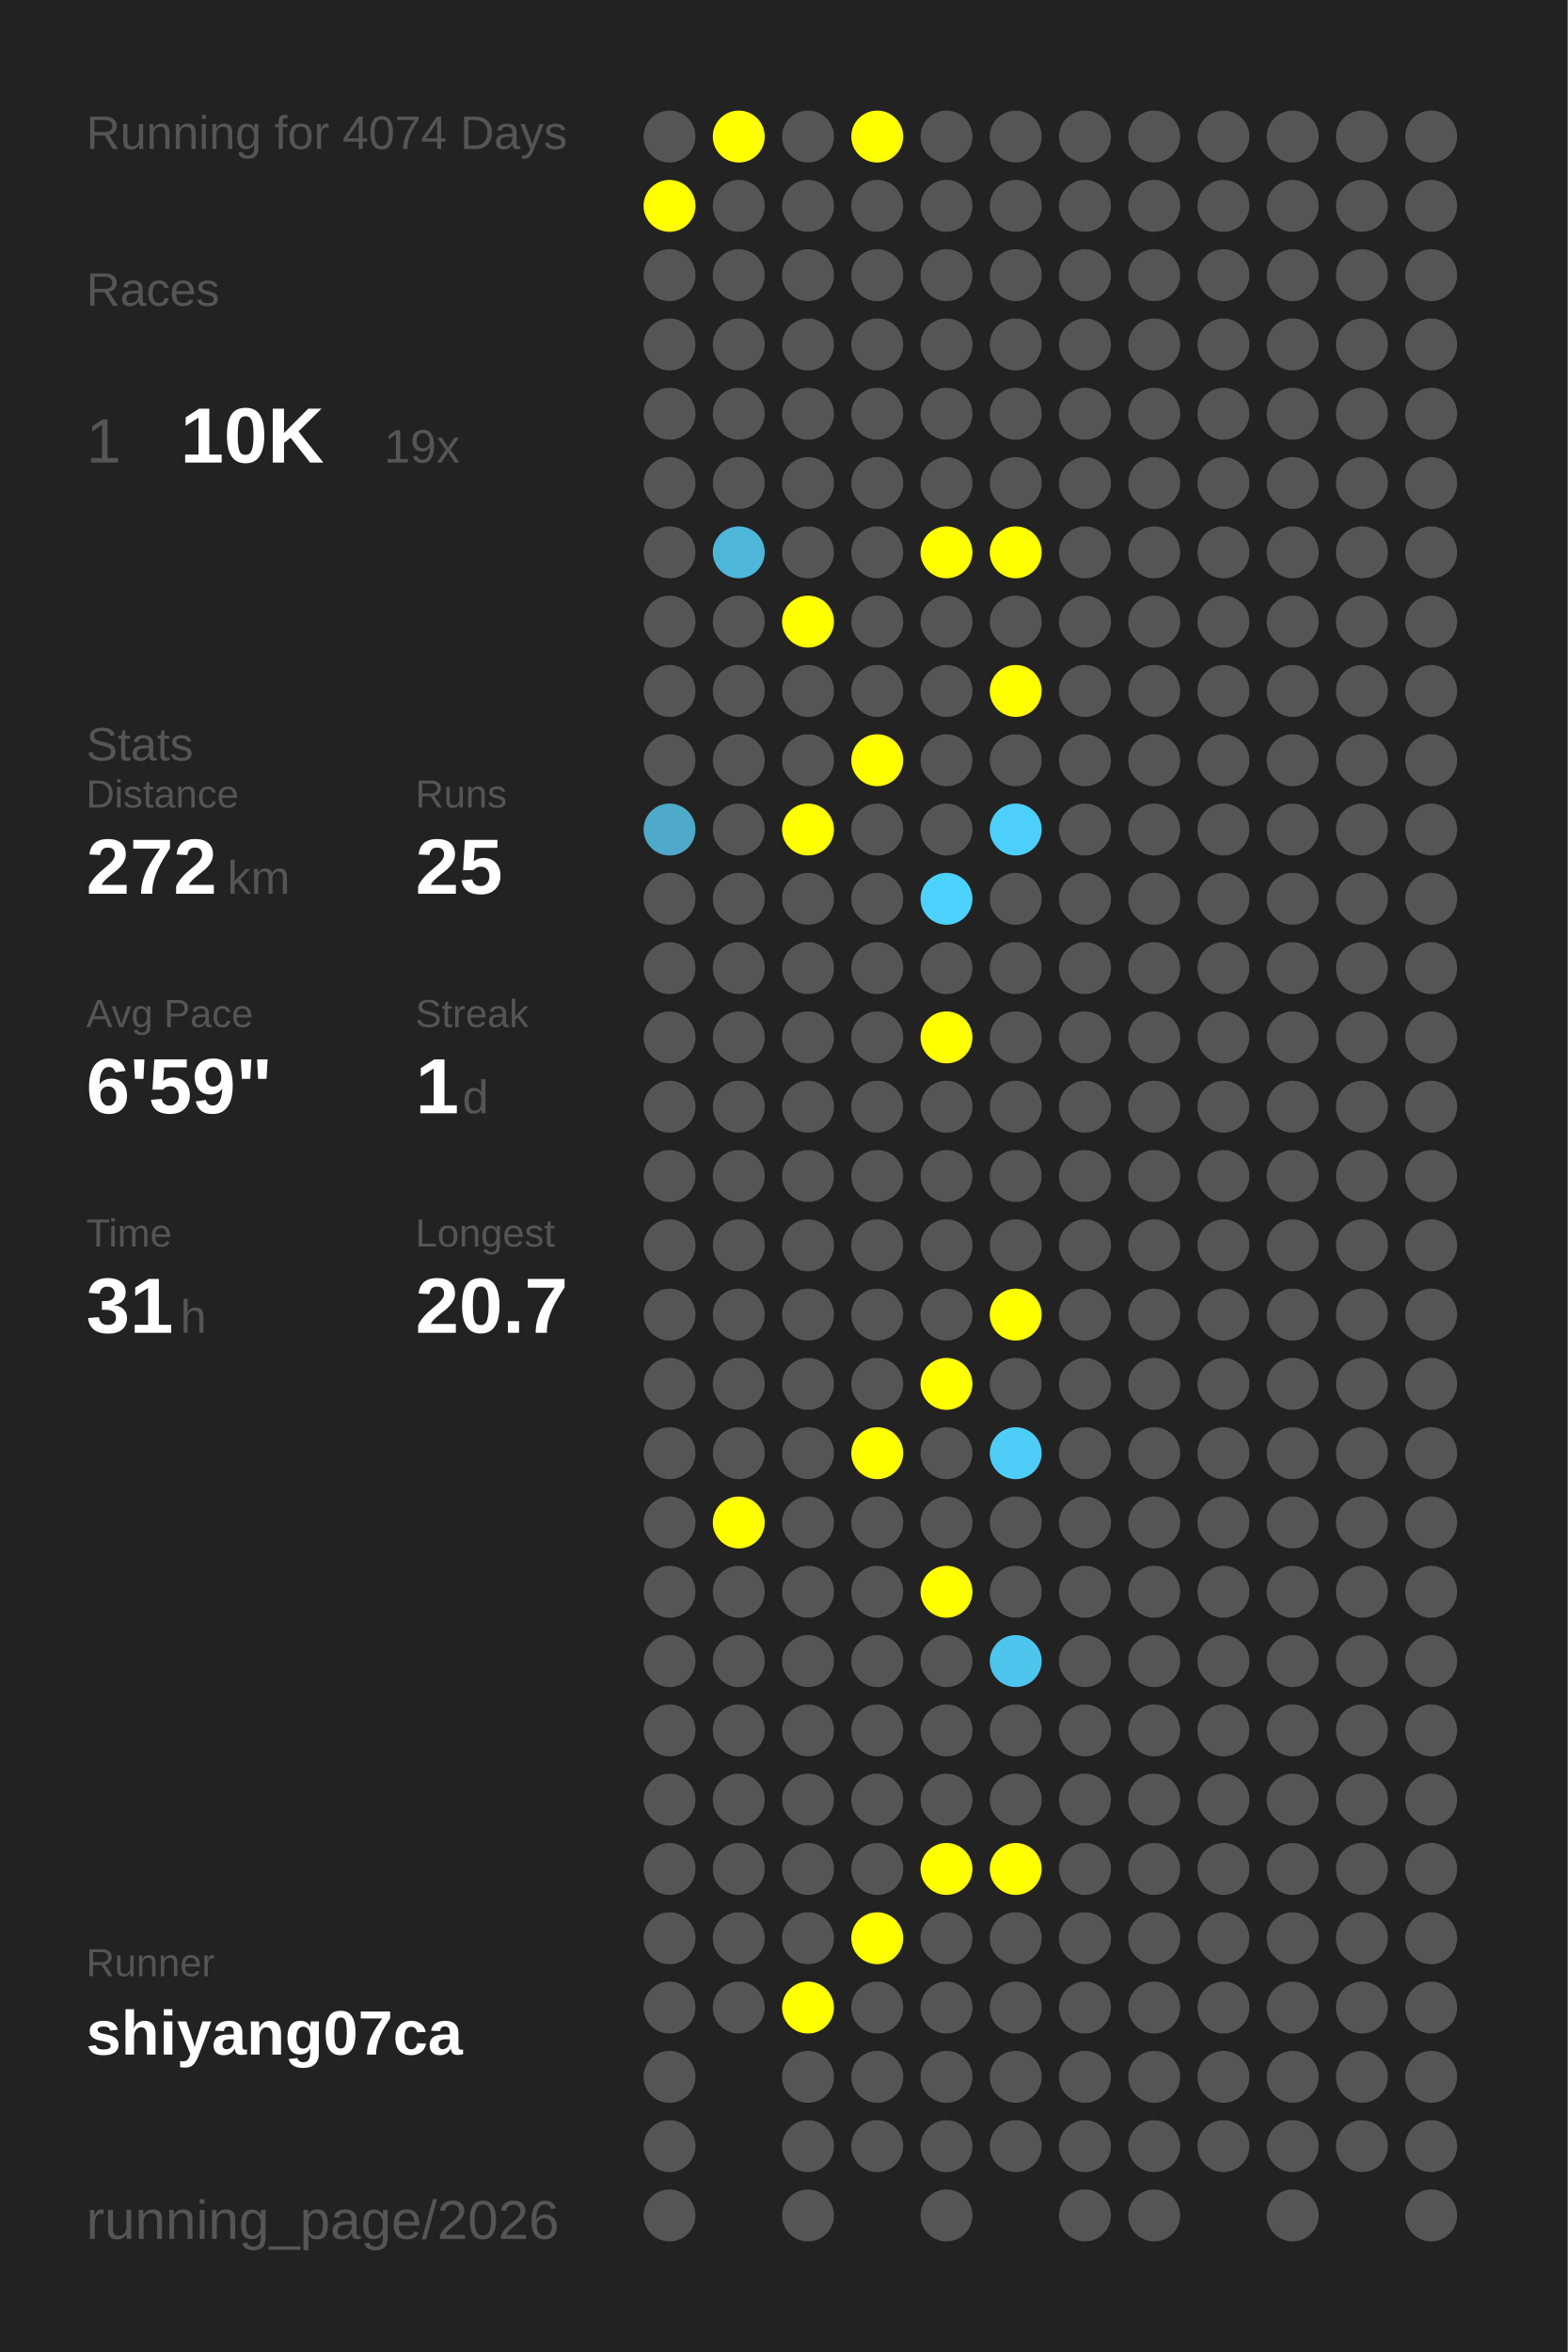
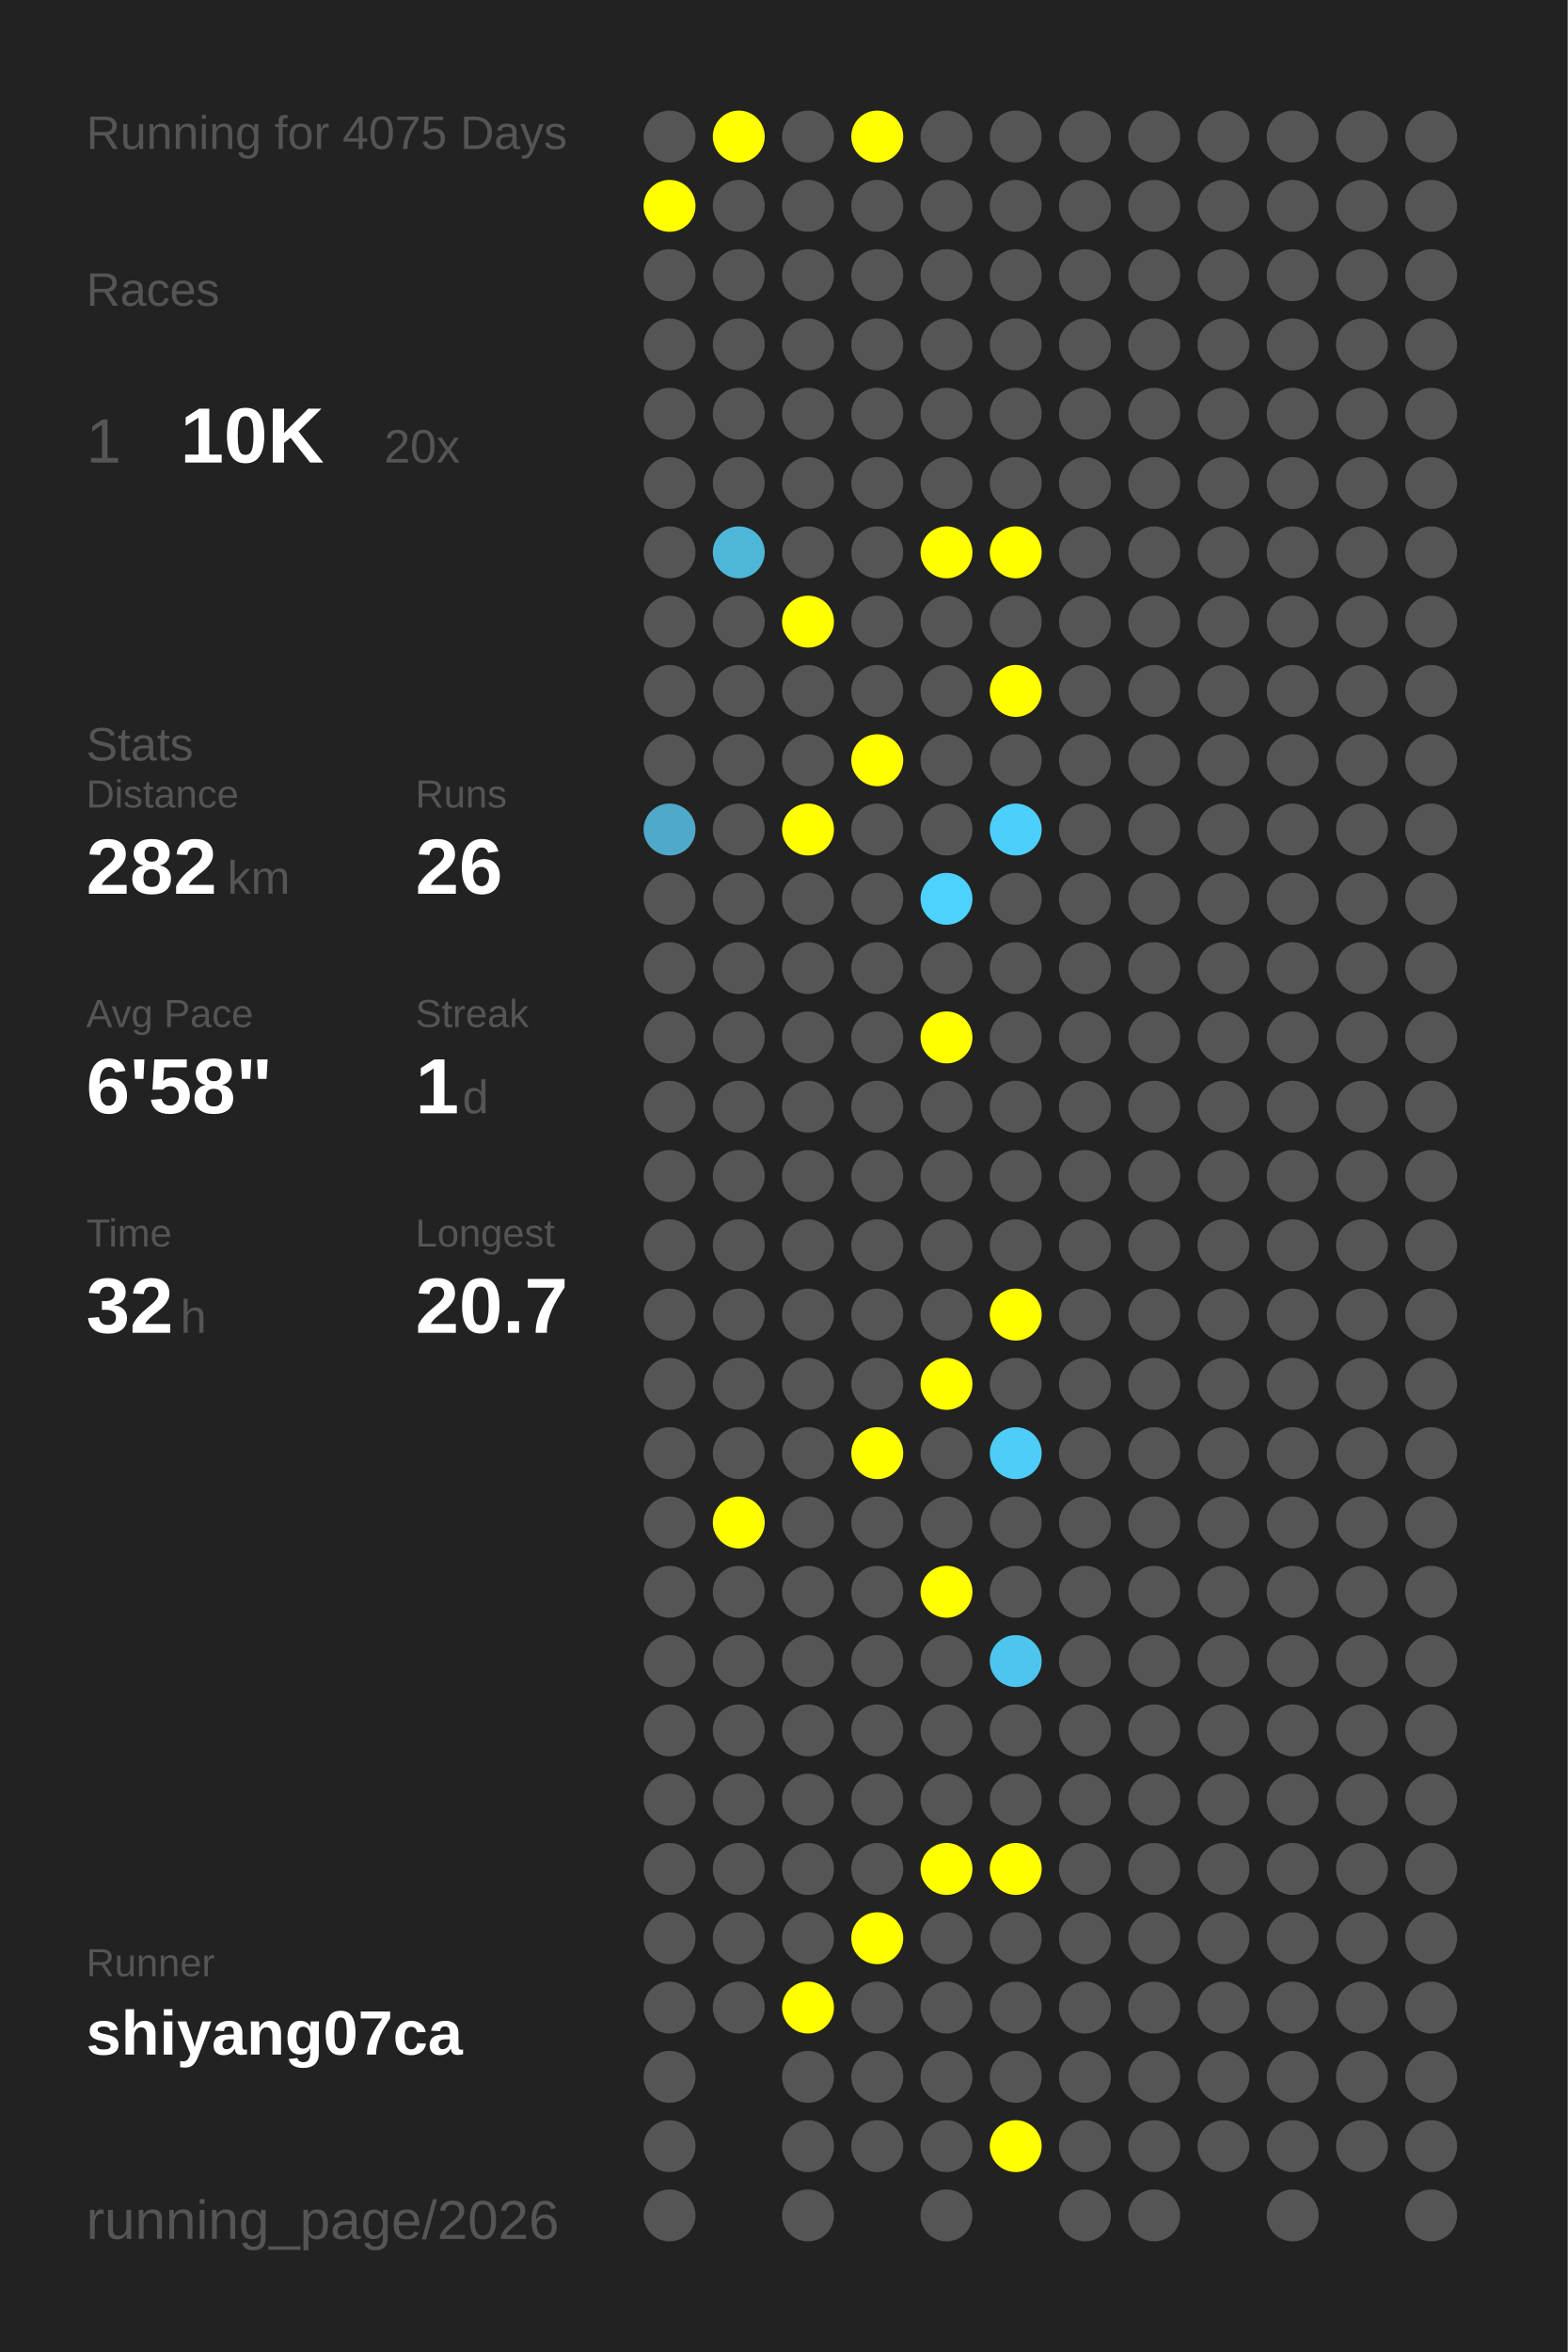
<svg xmlns="http://www.w3.org/2000/svg" baseProfile="full" height="300mm" version="1.1" viewBox="0,0,200,300" width="200mm">
  <defs />
  <rect fill="#222222" height="300" width="200" x="0" y="0" />
-   <text fill="#555555" style="font-size:6px; font-family:Arial;" x="11" y="19">Running for 4074 Days</text>
+   <text fill="#555555" style="font-size:6px; font-family:Arial;" x="11" y="19">Running for 4075 Days</text>
  <text fill="#555555" style="font-size:6px; font-family:Arial;" x="11" y="39">Races</text>
  <text fill="#555555" style="font-size:8px; font-family:Arial;" x="11" y="59">1</text>
  <text fill="#FFFFFF" style="font-size:10px; font-family:Arial; font-weight:bold;" x="23" y="59">10K</text>
-   <text fill="#555555" style="font-size:6px; font-family:Arial;" x="49" y="59">19x</text>
+   <text fill="#555555" style="font-size:6px; font-family:Arial;" x="49" y="59">20x</text>
  <text fill="#555555" style="font-size:6px; font-family:Arial;" x="11" y="97">Stats</text>
  <text fill="#555555" style="font-size:5px; font-family:Arial;" x="11" y="103">Distance</text>
-   <text fill="#FFFFFF" style="font-size:10px; font-family:Arial; font-weight:bold;" x="11" y="114">272</text>
+   <text fill="#FFFFFF" style="font-size:10px; font-family:Arial; font-weight:bold;" x="11" y="114">282</text>
  <text fill="#555555" style="font-size:6px; font-family:Arial;" x="29" y="114">km</text>
  <text fill="#555555" style="font-size:5px; font-family:Arial;" x="53" y="103">Runs</text>
-   <text fill="#FFFFFF" style="font-size:10px; font-family:Arial; font-weight:bold;" x="53" y="114">25</text>
+   <text fill="#FFFFFF" style="font-size:10px; font-family:Arial; font-weight:bold;" x="53" y="114">26</text>
  <text fill="#555555" style="font-size:5px; font-family:Arial;" x="11" y="131">Avg Pace</text>
-   <text fill="#FFFFFF" style="font-size:10px; font-family:Arial; font-weight:bold;" x="11" y="142">6'59"</text>
+   <text fill="#FFFFFF" style="font-size:10px; font-family:Arial; font-weight:bold;" x="11" y="142">6'58"</text>
  <text fill="#555555" style="font-size:5px; font-family:Arial;" x="53" y="131">Streak</text>
  <text fill="#FFFFFF" style="font-size:10px; font-family:Arial; font-weight:bold;" x="53" y="142">1</text>
  <text fill="#555555" style="font-size:6px; font-family:Arial;" x="59" y="142">d</text>
  <text fill="#555555" style="font-size:5px; font-family:Arial;" x="11" y="159">Time</text>
-   <text fill="#FFFFFF" style="font-size:10px; font-family:Arial; font-weight:bold;" x="11" y="170">31</text>
+   <text fill="#FFFFFF" style="font-size:10px; font-family:Arial; font-weight:bold;" x="11" y="170">32</text>
  <text fill="#555555" style="font-size:6px; font-family:Arial;" x="23" y="170">h</text>
  <text fill="#555555" style="font-size:5px; font-family:Arial;" x="53" y="159">Longest</text>
  <text fill="#FFFFFF" style="font-size:10px; font-family:Arial; font-weight:bold;" x="53" y="170">20.7</text>
  <text fill="#555555" style="font-size:5px; font-family:Arial;" x="11" y="252.065">Runner</text>
  <text fill="#FFFFFF" style="font-size:8px; font-family:Arial; font-weight:bold;" x="11" y="262.065">shiyang07ca</text>
  <text fill="#555555" style="font-size:7px; font-family:Arial;" x="11" y="285.581">running_page/2026</text>
  <circle cx="85.417" cy="17.419" fill="#555555" r="3.312" />
  <circle cx="85.417" cy="26.258" fill="#FFFF00" r="3.312" />
  <circle cx="85.417" cy="35.097" fill="#555555" r="3.312" />
  <circle cx="85.417" cy="43.935" fill="#555555" r="3.312" />
  <circle cx="85.417" cy="52.774" fill="#555555" r="3.312" />
  <circle cx="85.417" cy="61.613" fill="#555555" r="3.312" />
  <circle cx="85.417" cy="70.452" fill="#555555" r="3.312" />
  <circle cx="85.417" cy="79.29" fill="#555555" r="3.312" />
  <circle cx="85.417" cy="88.129" fill="#555555" r="3.312" />
  <circle cx="85.417" cy="96.968" fill="#555555" r="3.312" />
  <circle cx="85.417" cy="105.806" fill="#4fa9c8" r="3.312" />
  <circle cx="85.417" cy="114.645" fill="#555555" r="3.312" />
  <circle cx="85.417" cy="123.484" fill="#555555" r="3.312" />
  <circle cx="85.417" cy="132.323" fill="#555555" r="3.312" />
  <circle cx="85.417" cy="141.161" fill="#555555" r="3.312" />
  <circle cx="85.417" cy="150" fill="#555555" r="3.312" />
  <circle cx="85.417" cy="158.839" fill="#555555" r="3.312" />
  <circle cx="85.417" cy="167.677" fill="#555555" r="3.312" />
  <circle cx="85.417" cy="176.516" fill="#555555" r="3.312" />
  <circle cx="85.417" cy="185.355" fill="#555555" r="3.312" />
  <circle cx="85.417" cy="194.194" fill="#555555" r="3.312" />
  <circle cx="85.417" cy="203.032" fill="#555555" r="3.312" />
  <circle cx="85.417" cy="211.871" fill="#555555" r="3.312" />
  <circle cx="85.417" cy="220.71" fill="#555555" r="3.312" />
  <circle cx="85.417" cy="229.548" fill="#555555" r="3.312" />
  <circle cx="85.417" cy="238.387" fill="#555555" r="3.312" />
  <circle cx="85.417" cy="247.226" fill="#555555" r="3.312" />
  <circle cx="85.417" cy="256.065" fill="#555555" r="3.312" />
  <circle cx="85.417" cy="264.903" fill="#555555" r="3.312" />
  <circle cx="85.417" cy="273.742" fill="#555555" r="3.312" />
  <circle cx="85.417" cy="282.581" fill="#555555" r="3.312" />
  <circle cx="94.25" cy="17.419" fill="#FFFF00" r="3.312" />
  <circle cx="94.25" cy="26.258" fill="#555555" r="3.312" />
  <circle cx="94.25" cy="35.097" fill="#555555" r="3.312" />
  <circle cx="94.25" cy="43.935" fill="#555555" r="3.312" />
  <circle cx="94.25" cy="52.774" fill="#555555" r="3.312" />
  <circle cx="94.25" cy="61.613" fill="#555555" r="3.312" />
  <circle cx="94.25" cy="70.452" fill="#4eb6d9" r="3.312" />
  <circle cx="94.25" cy="79.29" fill="#555555" r="3.312" />
  <circle cx="94.25" cy="88.129" fill="#555555" r="3.312" />
  <circle cx="94.25" cy="96.968" fill="#555555" r="3.312" />
  <circle cx="94.25" cy="105.806" fill="#555555" r="3.312" />
  <circle cx="94.25" cy="114.645" fill="#555555" r="3.312" />
  <circle cx="94.25" cy="123.484" fill="#555555" r="3.312" />
  <circle cx="94.25" cy="132.323" fill="#555555" r="3.312" />
  <circle cx="94.25" cy="141.161" fill="#555555" r="3.312" />
  <circle cx="94.25" cy="150" fill="#555555" r="3.312" />
  <circle cx="94.25" cy="158.839" fill="#555555" r="3.312" />
  <circle cx="94.25" cy="167.677" fill="#555555" r="3.312" />
  <circle cx="94.25" cy="176.516" fill="#555555" r="3.312" />
  <circle cx="94.25" cy="185.355" fill="#555555" r="3.312" />
  <circle cx="94.25" cy="194.194" fill="#FFFF00" r="3.312" />
  <circle cx="94.25" cy="203.032" fill="#555555" r="3.312" />
  <circle cx="94.25" cy="211.871" fill="#555555" r="3.312" />
  <circle cx="94.25" cy="220.71" fill="#555555" r="3.312" />
  <circle cx="94.25" cy="229.548" fill="#555555" r="3.312" />
  <circle cx="94.25" cy="238.387" fill="#555555" r="3.312" />
  <circle cx="94.25" cy="247.226" fill="#555555" r="3.312" />
  <circle cx="94.25" cy="256.065" fill="#555555" r="3.312" />
  <circle cx="103.083" cy="17.419" fill="#555555" r="3.312" />
  <circle cx="103.083" cy="26.258" fill="#555555" r="3.312" />
  <circle cx="103.083" cy="35.097" fill="#555555" r="3.312" />
  <circle cx="103.083" cy="43.935" fill="#555555" r="3.312" />
  <circle cx="103.083" cy="52.774" fill="#555555" r="3.312" />
  <circle cx="103.083" cy="61.613" fill="#555555" r="3.312" />
  <circle cx="103.083" cy="70.452" fill="#555555" r="3.312" />
  <circle cx="103.083" cy="79.29" fill="#FFFF00" r="3.312" />
  <circle cx="103.083" cy="88.129" fill="#555555" r="3.312" />
  <circle cx="103.083" cy="96.968" fill="#555555" r="3.312" />
  <circle cx="103.083" cy="105.806" fill="#FFFF00" r="3.312" />
  <circle cx="103.083" cy="114.645" fill="#555555" r="3.312" />
  <circle cx="103.083" cy="123.484" fill="#555555" r="3.312" />
  <circle cx="103.083" cy="132.323" fill="#555555" r="3.312" />
  <circle cx="103.083" cy="141.161" fill="#555555" r="3.312" />
  <circle cx="103.083" cy="150" fill="#555555" r="3.312" />
  <circle cx="103.083" cy="158.839" fill="#555555" r="3.312" />
  <circle cx="103.083" cy="167.677" fill="#555555" r="3.312" />
  <circle cx="103.083" cy="176.516" fill="#555555" r="3.312" />
  <circle cx="103.083" cy="185.355" fill="#555555" r="3.312" />
  <circle cx="103.083" cy="194.194" fill="#555555" r="3.312" />
  <circle cx="103.083" cy="203.032" fill="#555555" r="3.312" />
  <circle cx="103.083" cy="211.871" fill="#555555" r="3.312" />
  <circle cx="103.083" cy="220.71" fill="#555555" r="3.312" />
  <circle cx="103.083" cy="229.548" fill="#555555" r="3.312" />
  <circle cx="103.083" cy="238.387" fill="#555555" r="3.312" />
  <circle cx="103.083" cy="247.226" fill="#555555" r="3.312" />
  <circle cx="103.083" cy="256.065" fill="#FFFF00" r="3.312" />
  <circle cx="103.083" cy="264.903" fill="#555555" r="3.312" />
  <circle cx="103.083" cy="273.742" fill="#555555" r="3.312" />
  <circle cx="103.083" cy="282.581" fill="#555555" r="3.312" />
  <circle cx="111.917" cy="17.419" fill="#FFFF00" r="3.312" />
  <circle cx="111.917" cy="26.258" fill="#555555" r="3.312" />
  <circle cx="111.917" cy="35.097" fill="#555555" r="3.312" />
  <circle cx="111.917" cy="43.935" fill="#555555" r="3.312" />
  <circle cx="111.917" cy="52.774" fill="#555555" r="3.312" />
  <circle cx="111.917" cy="61.613" fill="#555555" r="3.312" />
  <circle cx="111.917" cy="70.452" fill="#555555" r="3.312" />
  <circle cx="111.917" cy="79.29" fill="#555555" r="3.312" />
  <circle cx="111.917" cy="88.129" fill="#555555" r="3.312" />
  <circle cx="111.917" cy="96.968" fill="#FFFF00" r="3.312" />
  <circle cx="111.917" cy="105.806" fill="#555555" r="3.312" />
  <circle cx="111.917" cy="114.645" fill="#555555" r="3.312" />
  <circle cx="111.917" cy="123.484" fill="#555555" r="3.312" />
  <circle cx="111.917" cy="132.323" fill="#555555" r="3.312" />
  <circle cx="111.917" cy="141.161" fill="#555555" r="3.312" />
  <circle cx="111.917" cy="150" fill="#555555" r="3.312" />
  <circle cx="111.917" cy="158.839" fill="#555555" r="3.312" />
  <circle cx="111.917" cy="167.677" fill="#555555" r="3.312" />
  <circle cx="111.917" cy="176.516" fill="#555555" r="3.312" />
  <circle cx="111.917" cy="185.355" fill="#FFFF00" r="3.312" />
  <circle cx="111.917" cy="194.194" fill="#555555" r="3.312" />
  <circle cx="111.917" cy="203.032" fill="#555555" r="3.312" />
  <circle cx="111.917" cy="211.871" fill="#555555" r="3.312" />
  <circle cx="111.917" cy="220.71" fill="#555555" r="3.312" />
  <circle cx="111.917" cy="229.548" fill="#555555" r="3.312" />
  <circle cx="111.917" cy="238.387" fill="#555555" r="3.312" />
  <circle cx="111.917" cy="247.226" fill="#FFFF00" r="3.312" />
  <circle cx="111.917" cy="256.065" fill="#555555" r="3.312" />
  <circle cx="111.917" cy="264.903" fill="#555555" r="3.312" />
  <circle cx="111.917" cy="273.742" fill="#555555" r="3.312" />
  <circle cx="120.75" cy="17.419" fill="#555555" r="3.312" />
  <circle cx="120.75" cy="26.258" fill="#555555" r="3.312" />
  <circle cx="120.75" cy="35.097" fill="#555555" r="3.312" />
  <circle cx="120.75" cy="43.935" fill="#555555" r="3.312" />
  <circle cx="120.75" cy="52.774" fill="#555555" r="3.312" />
  <circle cx="120.75" cy="61.613" fill="#555555" r="3.312" />
  <circle cx="120.75" cy="70.452" fill="#FFFF00" r="3.312" />
  <circle cx="120.75" cy="79.29" fill="#555555" r="3.312" />
  <circle cx="120.75" cy="88.129" fill="#555555" r="3.312" />
  <circle cx="120.75" cy="96.968" fill="#555555" r="3.312" />
  <circle cx="120.75" cy="105.806" fill="#555555" r="3.312" />
  <circle cx="120.75" cy="114.645" fill="#4dd1fe" r="3.312" />
  <circle cx="120.75" cy="123.484" fill="#555555" r="3.312" />
  <circle cx="120.75" cy="132.323" fill="#FFFF00" r="3.312" />
  <circle cx="120.75" cy="141.161" fill="#555555" r="3.312" />
  <circle cx="120.75" cy="150" fill="#555555" r="3.312" />
  <circle cx="120.75" cy="158.839" fill="#555555" r="3.312" />
  <circle cx="120.75" cy="167.677" fill="#555555" r="3.312" />
  <circle cx="120.75" cy="176.516" fill="#FFFF00" r="3.312" />
  <circle cx="120.75" cy="185.355" fill="#555555" r="3.312" />
  <circle cx="120.75" cy="194.194" fill="#555555" r="3.312" />
  <circle cx="120.75" cy="203.032" fill="#FFFF00" r="3.312" />
  <circle cx="120.75" cy="211.871" fill="#555555" r="3.312" />
  <circle cx="120.75" cy="220.71" fill="#555555" r="3.312" />
  <circle cx="120.75" cy="229.548" fill="#555555" r="3.312" />
  <circle cx="120.75" cy="238.387" fill="#FFFF00" r="3.312" />
  <circle cx="120.75" cy="247.226" fill="#555555" r="3.312" />
  <circle cx="120.75" cy="256.065" fill="#555555" r="3.312" />
  <circle cx="120.75" cy="264.903" fill="#555555" r="3.312" />
  <circle cx="120.75" cy="273.742" fill="#555555" r="3.312" />
  <circle cx="120.75" cy="282.581" fill="#555555" r="3.312" />
  <circle cx="129.583" cy="17.419" fill="#555555" r="3.312" />
  <circle cx="129.583" cy="26.258" fill="#555555" r="3.312" />
  <circle cx="129.583" cy="35.097" fill="#555555" r="3.312" />
  <circle cx="129.583" cy="43.935" fill="#555555" r="3.312" />
  <circle cx="129.583" cy="52.774" fill="#555555" r="3.312" />
  <circle cx="129.583" cy="61.613" fill="#555555" r="3.312" />
  <circle cx="129.583" cy="70.452" fill="#FFFF00" r="3.312" />
  <circle cx="129.583" cy="79.29" fill="#555555" r="3.312" />
  <circle cx="129.583" cy="88.129" fill="#FFFF00" r="3.312" />
  <circle cx="129.583" cy="96.968" fill="#555555" r="3.312" />
  <circle cx="129.583" cy="105.806" fill="#4dcffb" r="3.312" />
  <circle cx="129.583" cy="114.645" fill="#555555" r="3.312" />
  <circle cx="129.583" cy="123.484" fill="#555555" r="3.312" />
  <circle cx="129.583" cy="132.323" fill="#555555" r="3.312" />
  <circle cx="129.583" cy="141.161" fill="#555555" r="3.312" />
  <circle cx="129.583" cy="150" fill="#555555" r="3.312" />
  <circle cx="129.583" cy="158.839" fill="#555555" r="3.312" />
  <circle cx="129.583" cy="167.677" fill="#FFFF00" r="3.312" />
  <circle cx="129.583" cy="176.516" fill="#555555" r="3.312" />
  <circle cx="129.583" cy="185.355" fill="#4dcdf8" r="3.312" />
  <circle cx="129.583" cy="194.194" fill="#555555" r="3.312" />
  <circle cx="129.583" cy="203.032" fill="#555555" r="3.312" />
  <circle cx="129.583" cy="211.871" fill="#4dc5ee" r="3.312" />
  <circle cx="129.583" cy="220.71" fill="#555555" r="3.312" />
  <circle cx="129.583" cy="229.548" fill="#555555" r="3.312" />
  <circle cx="129.583" cy="238.387" fill="#FFFF00" r="3.312" />
  <circle cx="129.583" cy="247.226" fill="#555555" r="3.312" />
  <circle cx="129.583" cy="256.065" fill="#555555" r="3.312" />
  <circle cx="129.583" cy="264.903" fill="#555555" r="3.312" />
-   <circle cx="129.583" cy="273.742" fill="#555555" r="3.312" />
+   <circle cx="129.583" cy="273.742" fill="#FFFF00" r="3.312" />
  <circle cx="138.417" cy="17.419" fill="#555555" r="3.312" />
  <circle cx="138.417" cy="26.258" fill="#555555" r="3.312" />
  <circle cx="138.417" cy="35.097" fill="#555555" r="3.312" />
  <circle cx="138.417" cy="43.935" fill="#555555" r="3.312" />
  <circle cx="138.417" cy="52.774" fill="#555555" r="3.312" />
  <circle cx="138.417" cy="61.613" fill="#555555" r="3.312" />
  <circle cx="138.417" cy="70.452" fill="#555555" r="3.312" />
  <circle cx="138.417" cy="79.29" fill="#555555" r="3.312" />
  <circle cx="138.417" cy="88.129" fill="#555555" r="3.312" />
  <circle cx="138.417" cy="96.968" fill="#555555" r="3.312" />
  <circle cx="138.417" cy="105.806" fill="#555555" r="3.312" />
  <circle cx="138.417" cy="114.645" fill="#555555" r="3.312" />
  <circle cx="138.417" cy="123.484" fill="#555555" r="3.312" />
  <circle cx="138.417" cy="132.323" fill="#555555" r="3.312" />
  <circle cx="138.417" cy="141.161" fill="#555555" r="3.312" />
  <circle cx="138.417" cy="150" fill="#555555" r="3.312" />
  <circle cx="138.417" cy="158.839" fill="#555555" r="3.312" />
  <circle cx="138.417" cy="167.677" fill="#555555" r="3.312" />
  <circle cx="138.417" cy="176.516" fill="#555555" r="3.312" />
  <circle cx="138.417" cy="185.355" fill="#555555" r="3.312" />
  <circle cx="138.417" cy="194.194" fill="#555555" r="3.312" />
  <circle cx="138.417" cy="203.032" fill="#555555" r="3.312" />
  <circle cx="138.417" cy="211.871" fill="#555555" r="3.312" />
  <circle cx="138.417" cy="220.71" fill="#555555" r="3.312" />
  <circle cx="138.417" cy="229.548" fill="#555555" r="3.312" />
  <circle cx="138.417" cy="238.387" fill="#555555" r="3.312" />
  <circle cx="138.417" cy="247.226" fill="#555555" r="3.312" />
  <circle cx="138.417" cy="256.065" fill="#555555" r="3.312" />
  <circle cx="138.417" cy="264.903" fill="#555555" r="3.312" />
  <circle cx="138.417" cy="273.742" fill="#555555" r="3.312" />
  <circle cx="138.417" cy="282.581" fill="#555555" r="3.312" />
  <circle cx="147.25" cy="17.419" fill="#555555" r="3.312" />
  <circle cx="147.25" cy="26.258" fill="#555555" r="3.312" />
  <circle cx="147.25" cy="35.097" fill="#555555" r="3.312" />
  <circle cx="147.25" cy="43.935" fill="#555555" r="3.312" />
  <circle cx="147.25" cy="52.774" fill="#555555" r="3.312" />
  <circle cx="147.25" cy="61.613" fill="#555555" r="3.312" />
  <circle cx="147.25" cy="70.452" fill="#555555" r="3.312" />
  <circle cx="147.25" cy="79.29" fill="#555555" r="3.312" />
  <circle cx="147.25" cy="88.129" fill="#555555" r="3.312" />
  <circle cx="147.25" cy="96.968" fill="#555555" r="3.312" />
  <circle cx="147.25" cy="105.806" fill="#555555" r="3.312" />
  <circle cx="147.25" cy="114.645" fill="#555555" r="3.312" />
  <circle cx="147.25" cy="123.484" fill="#555555" r="3.312" />
  <circle cx="147.25" cy="132.323" fill="#555555" r="3.312" />
  <circle cx="147.25" cy="141.161" fill="#555555" r="3.312" />
  <circle cx="147.25" cy="150" fill="#555555" r="3.312" />
  <circle cx="147.25" cy="158.839" fill="#555555" r="3.312" />
  <circle cx="147.25" cy="167.677" fill="#555555" r="3.312" />
  <circle cx="147.25" cy="176.516" fill="#555555" r="3.312" />
  <circle cx="147.25" cy="185.355" fill="#555555" r="3.312" />
  <circle cx="147.25" cy="194.194" fill="#555555" r="3.312" />
  <circle cx="147.25" cy="203.032" fill="#555555" r="3.312" />
  <circle cx="147.25" cy="211.871" fill="#555555" r="3.312" />
  <circle cx="147.25" cy="220.71" fill="#555555" r="3.312" />
  <circle cx="147.25" cy="229.548" fill="#555555" r="3.312" />
  <circle cx="147.25" cy="238.387" fill="#555555" r="3.312" />
  <circle cx="147.25" cy="247.226" fill="#555555" r="3.312" />
  <circle cx="147.25" cy="256.065" fill="#555555" r="3.312" />
  <circle cx="147.25" cy="264.903" fill="#555555" r="3.312" />
  <circle cx="147.25" cy="273.742" fill="#555555" r="3.312" />
  <circle cx="147.25" cy="282.581" fill="#555555" r="3.312" />
  <circle cx="156.083" cy="17.419" fill="#555555" r="3.312" />
  <circle cx="156.083" cy="26.258" fill="#555555" r="3.312" />
  <circle cx="156.083" cy="35.097" fill="#555555" r="3.312" />
  <circle cx="156.083" cy="43.935" fill="#555555" r="3.312" />
  <circle cx="156.083" cy="52.774" fill="#555555" r="3.312" />
  <circle cx="156.083" cy="61.613" fill="#555555" r="3.312" />
  <circle cx="156.083" cy="70.452" fill="#555555" r="3.312" />
  <circle cx="156.083" cy="79.29" fill="#555555" r="3.312" />
  <circle cx="156.083" cy="88.129" fill="#555555" r="3.312" />
  <circle cx="156.083" cy="96.968" fill="#555555" r="3.312" />
  <circle cx="156.083" cy="105.806" fill="#555555" r="3.312" />
  <circle cx="156.083" cy="114.645" fill="#555555" r="3.312" />
  <circle cx="156.083" cy="123.484" fill="#555555" r="3.312" />
  <circle cx="156.083" cy="132.323" fill="#555555" r="3.312" />
  <circle cx="156.083" cy="141.161" fill="#555555" r="3.312" />
  <circle cx="156.083" cy="150" fill="#555555" r="3.312" />
  <circle cx="156.083" cy="158.839" fill="#555555" r="3.312" />
  <circle cx="156.083" cy="167.677" fill="#555555" r="3.312" />
  <circle cx="156.083" cy="176.516" fill="#555555" r="3.312" />
  <circle cx="156.083" cy="185.355" fill="#555555" r="3.312" />
  <circle cx="156.083" cy="194.194" fill="#555555" r="3.312" />
  <circle cx="156.083" cy="203.032" fill="#555555" r="3.312" />
  <circle cx="156.083" cy="211.871" fill="#555555" r="3.312" />
  <circle cx="156.083" cy="220.71" fill="#555555" r="3.312" />
  <circle cx="156.083" cy="229.548" fill="#555555" r="3.312" />
  <circle cx="156.083" cy="238.387" fill="#555555" r="3.312" />
  <circle cx="156.083" cy="247.226" fill="#555555" r="3.312" />
  <circle cx="156.083" cy="256.065" fill="#555555" r="3.312" />
  <circle cx="156.083" cy="264.903" fill="#555555" r="3.312" />
  <circle cx="156.083" cy="273.742" fill="#555555" r="3.312" />
  <circle cx="164.917" cy="17.419" fill="#555555" r="3.312" />
  <circle cx="164.917" cy="26.258" fill="#555555" r="3.312" />
  <circle cx="164.917" cy="35.097" fill="#555555" r="3.312" />
  <circle cx="164.917" cy="43.935" fill="#555555" r="3.312" />
  <circle cx="164.917" cy="52.774" fill="#555555" r="3.312" />
  <circle cx="164.917" cy="61.613" fill="#555555" r="3.312" />
  <circle cx="164.917" cy="70.452" fill="#555555" r="3.312" />
  <circle cx="164.917" cy="79.29" fill="#555555" r="3.312" />
  <circle cx="164.917" cy="88.129" fill="#555555" r="3.312" />
  <circle cx="164.917" cy="96.968" fill="#555555" r="3.312" />
  <circle cx="164.917" cy="105.806" fill="#555555" r="3.312" />
  <circle cx="164.917" cy="114.645" fill="#555555" r="3.312" />
  <circle cx="164.917" cy="123.484" fill="#555555" r="3.312" />
  <circle cx="164.917" cy="132.323" fill="#555555" r="3.312" />
  <circle cx="164.917" cy="141.161" fill="#555555" r="3.312" />
  <circle cx="164.917" cy="150" fill="#555555" r="3.312" />
  <circle cx="164.917" cy="158.839" fill="#555555" r="3.312" />
  <circle cx="164.917" cy="167.677" fill="#555555" r="3.312" />
  <circle cx="164.917" cy="176.516" fill="#555555" r="3.312" />
  <circle cx="164.917" cy="185.355" fill="#555555" r="3.312" />
  <circle cx="164.917" cy="194.194" fill="#555555" r="3.312" />
  <circle cx="164.917" cy="203.032" fill="#555555" r="3.312" />
  <circle cx="164.917" cy="211.871" fill="#555555" r="3.312" />
  <circle cx="164.917" cy="220.71" fill="#555555" r="3.312" />
  <circle cx="164.917" cy="229.548" fill="#555555" r="3.312" />
  <circle cx="164.917" cy="238.387" fill="#555555" r="3.312" />
  <circle cx="164.917" cy="247.226" fill="#555555" r="3.312" />
  <circle cx="164.917" cy="256.065" fill="#555555" r="3.312" />
  <circle cx="164.917" cy="264.903" fill="#555555" r="3.312" />
  <circle cx="164.917" cy="273.742" fill="#555555" r="3.312" />
  <circle cx="164.917" cy="282.581" fill="#555555" r="3.312" />
  <circle cx="173.75" cy="17.419" fill="#555555" r="3.312" />
  <circle cx="173.75" cy="26.258" fill="#555555" r="3.312" />
  <circle cx="173.75" cy="35.097" fill="#555555" r="3.312" />
  <circle cx="173.75" cy="43.935" fill="#555555" r="3.312" />
  <circle cx="173.75" cy="52.774" fill="#555555" r="3.312" />
  <circle cx="173.75" cy="61.613" fill="#555555" r="3.312" />
  <circle cx="173.75" cy="70.452" fill="#555555" r="3.312" />
  <circle cx="173.75" cy="79.29" fill="#555555" r="3.312" />
  <circle cx="173.75" cy="88.129" fill="#555555" r="3.312" />
  <circle cx="173.75" cy="96.968" fill="#555555" r="3.312" />
  <circle cx="173.75" cy="105.806" fill="#555555" r="3.312" />
  <circle cx="173.75" cy="114.645" fill="#555555" r="3.312" />
  <circle cx="173.75" cy="123.484" fill="#555555" r="3.312" />
  <circle cx="173.75" cy="132.323" fill="#555555" r="3.312" />
  <circle cx="173.75" cy="141.161" fill="#555555" r="3.312" />
  <circle cx="173.75" cy="150" fill="#555555" r="3.312" />
  <circle cx="173.75" cy="158.839" fill="#555555" r="3.312" />
  <circle cx="173.75" cy="167.677" fill="#555555" r="3.312" />
  <circle cx="173.75" cy="176.516" fill="#555555" r="3.312" />
  <circle cx="173.75" cy="185.355" fill="#555555" r="3.312" />
  <circle cx="173.75" cy="194.194" fill="#555555" r="3.312" />
  <circle cx="173.75" cy="203.032" fill="#555555" r="3.312" />
  <circle cx="173.75" cy="211.871" fill="#555555" r="3.312" />
  <circle cx="173.75" cy="220.71" fill="#555555" r="3.312" />
  <circle cx="173.75" cy="229.548" fill="#555555" r="3.312" />
  <circle cx="173.75" cy="238.387" fill="#555555" r="3.312" />
  <circle cx="173.75" cy="247.226" fill="#555555" r="3.312" />
  <circle cx="173.75" cy="256.065" fill="#555555" r="3.312" />
  <circle cx="173.75" cy="264.903" fill="#555555" r="3.312" />
  <circle cx="173.75" cy="273.742" fill="#555555" r="3.312" />
  <circle cx="182.583" cy="17.419" fill="#555555" r="3.312" />
  <circle cx="182.583" cy="26.258" fill="#555555" r="3.312" />
  <circle cx="182.583" cy="35.097" fill="#555555" r="3.312" />
  <circle cx="182.583" cy="43.935" fill="#555555" r="3.312" />
  <circle cx="182.583" cy="52.774" fill="#555555" r="3.312" />
  <circle cx="182.583" cy="61.613" fill="#555555" r="3.312" />
  <circle cx="182.583" cy="70.452" fill="#555555" r="3.312" />
  <circle cx="182.583" cy="79.29" fill="#555555" r="3.312" />
  <circle cx="182.583" cy="88.129" fill="#555555" r="3.312" />
  <circle cx="182.583" cy="96.968" fill="#555555" r="3.312" />
  <circle cx="182.583" cy="105.806" fill="#555555" r="3.312" />
  <circle cx="182.583" cy="114.645" fill="#555555" r="3.312" />
  <circle cx="182.583" cy="123.484" fill="#555555" r="3.312" />
  <circle cx="182.583" cy="132.323" fill="#555555" r="3.312" />
  <circle cx="182.583" cy="141.161" fill="#555555" r="3.312" />
  <circle cx="182.583" cy="150" fill="#555555" r="3.312" />
  <circle cx="182.583" cy="158.839" fill="#555555" r="3.312" />
  <circle cx="182.583" cy="167.677" fill="#555555" r="3.312" />
  <circle cx="182.583" cy="176.516" fill="#555555" r="3.312" />
  <circle cx="182.583" cy="185.355" fill="#555555" r="3.312" />
  <circle cx="182.583" cy="194.194" fill="#555555" r="3.312" />
  <circle cx="182.583" cy="203.032" fill="#555555" r="3.312" />
  <circle cx="182.583" cy="211.871" fill="#555555" r="3.312" />
  <circle cx="182.583" cy="220.71" fill="#555555" r="3.312" />
  <circle cx="182.583" cy="229.548" fill="#555555" r="3.312" />
  <circle cx="182.583" cy="238.387" fill="#555555" r="3.312" />
  <circle cx="182.583" cy="247.226" fill="#555555" r="3.312" />
  <circle cx="182.583" cy="256.065" fill="#555555" r="3.312" />
  <circle cx="182.583" cy="264.903" fill="#555555" r="3.312" />
  <circle cx="182.583" cy="273.742" fill="#555555" r="3.312" />
  <circle cx="182.583" cy="282.581" fill="#555555" r="3.312" />
</svg>
